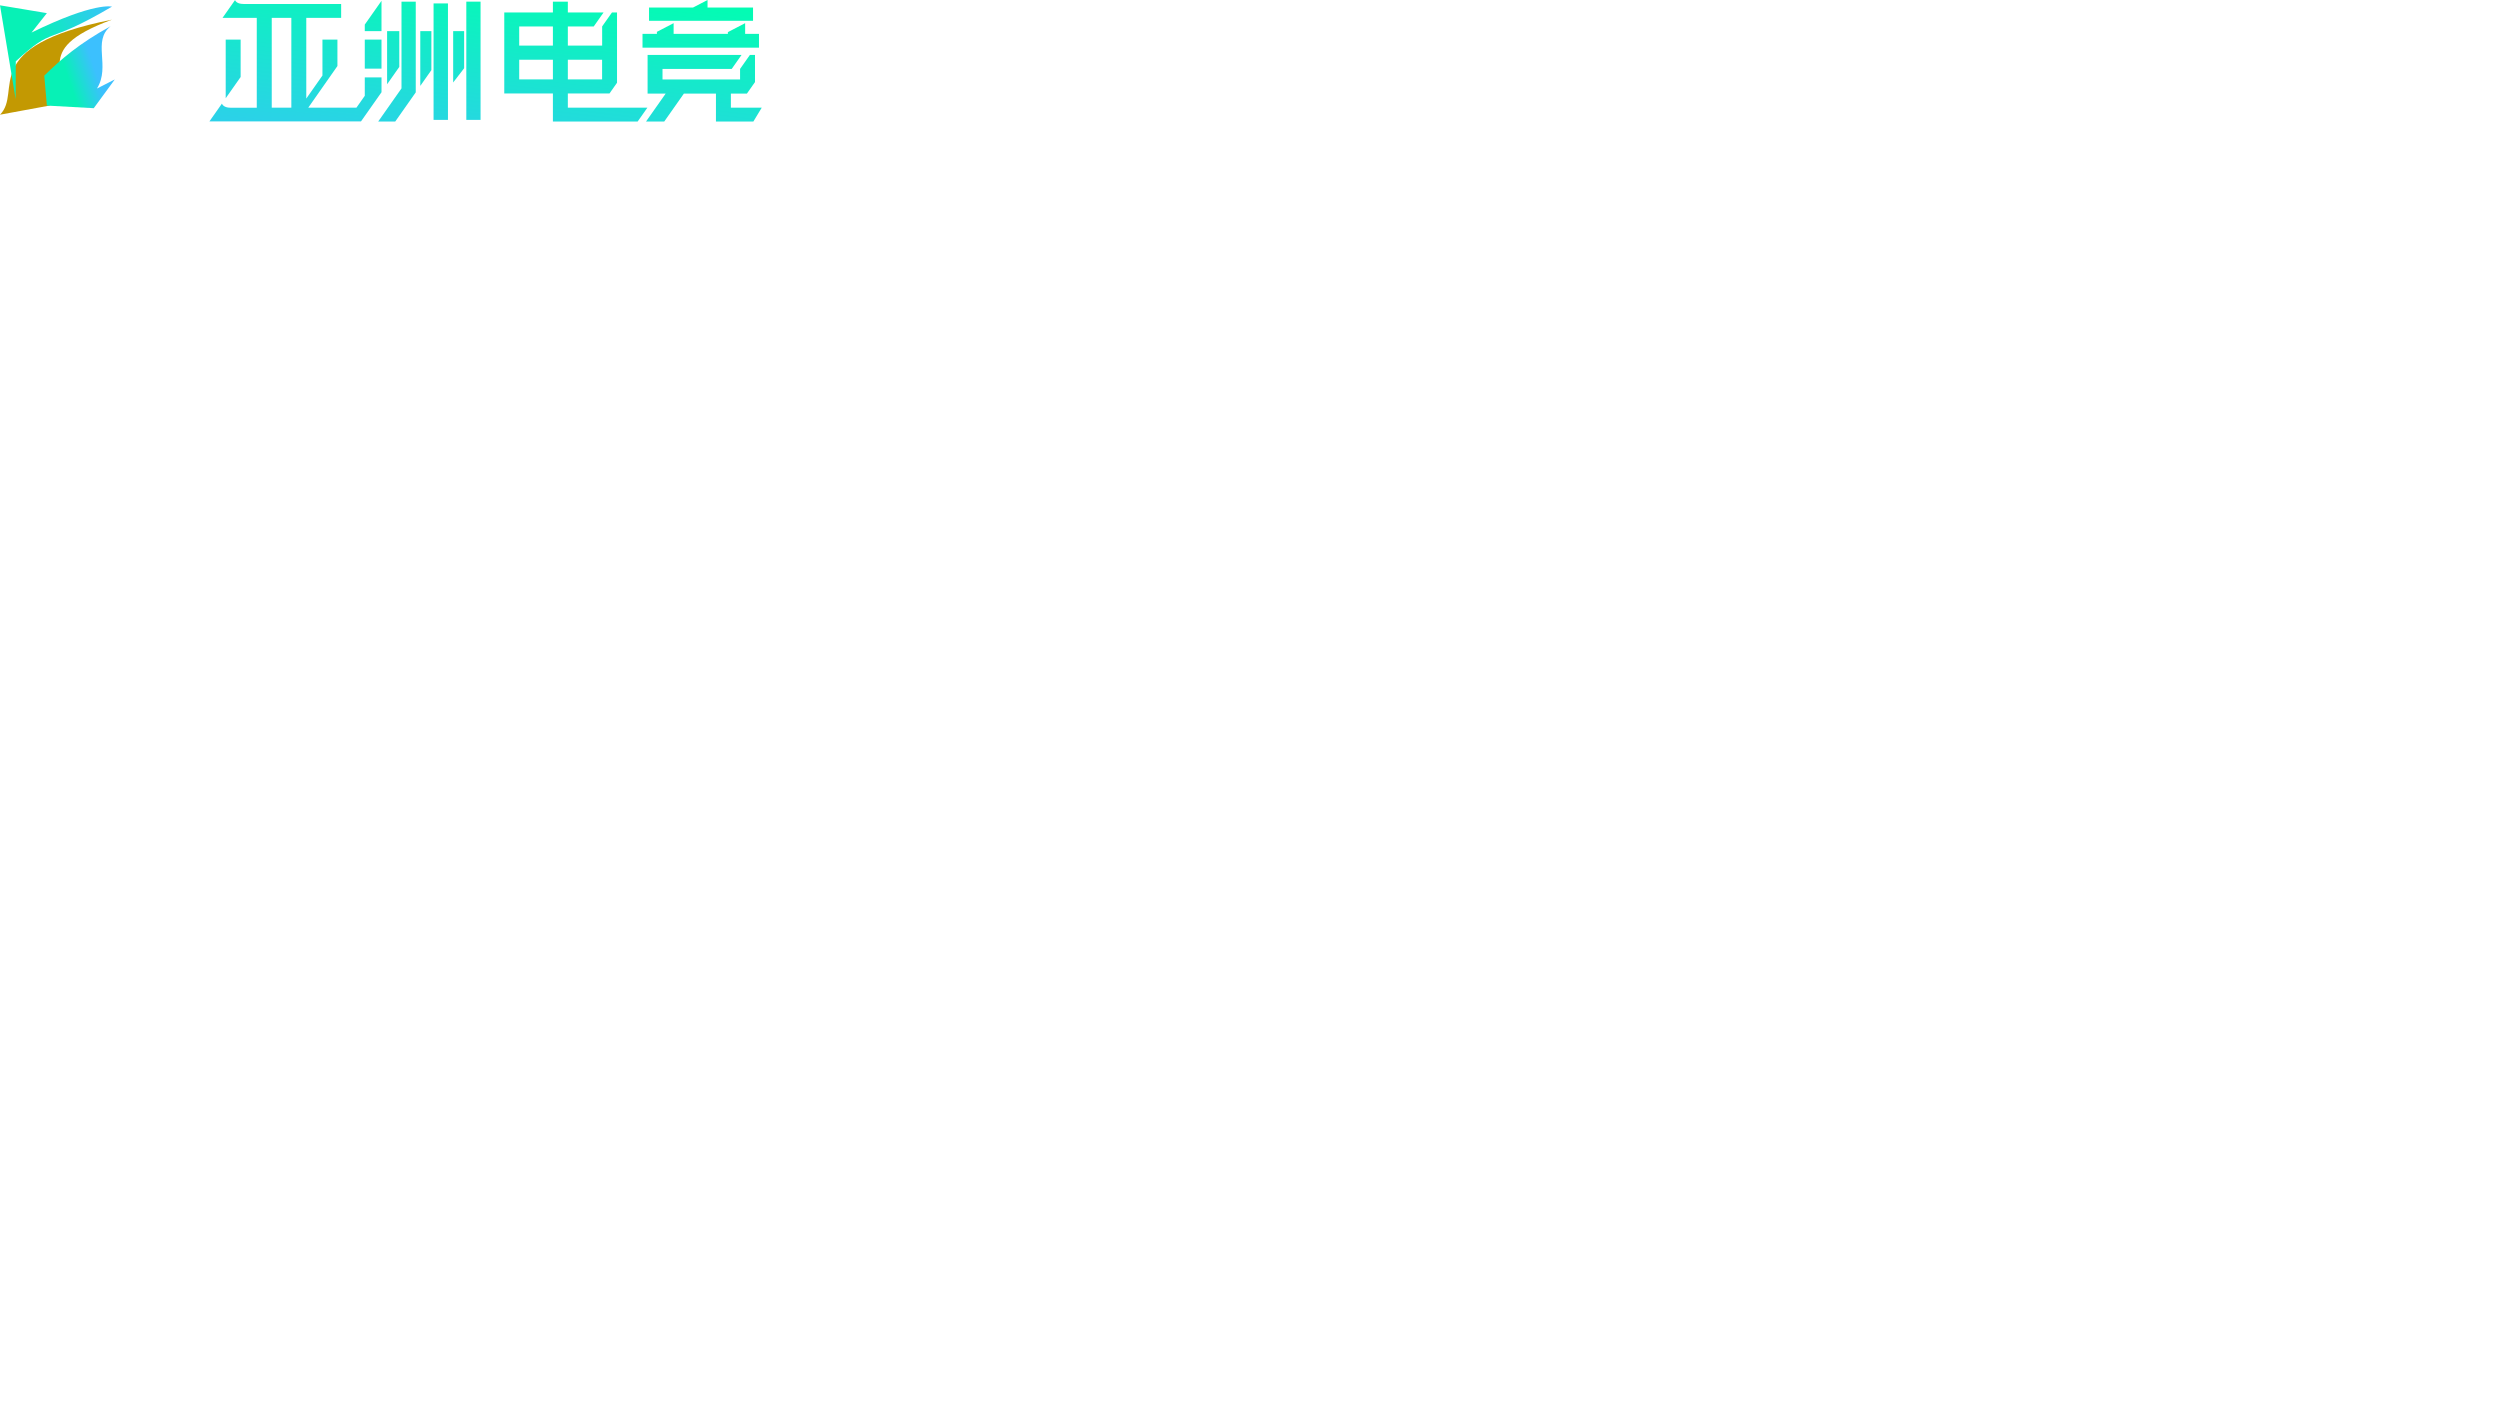
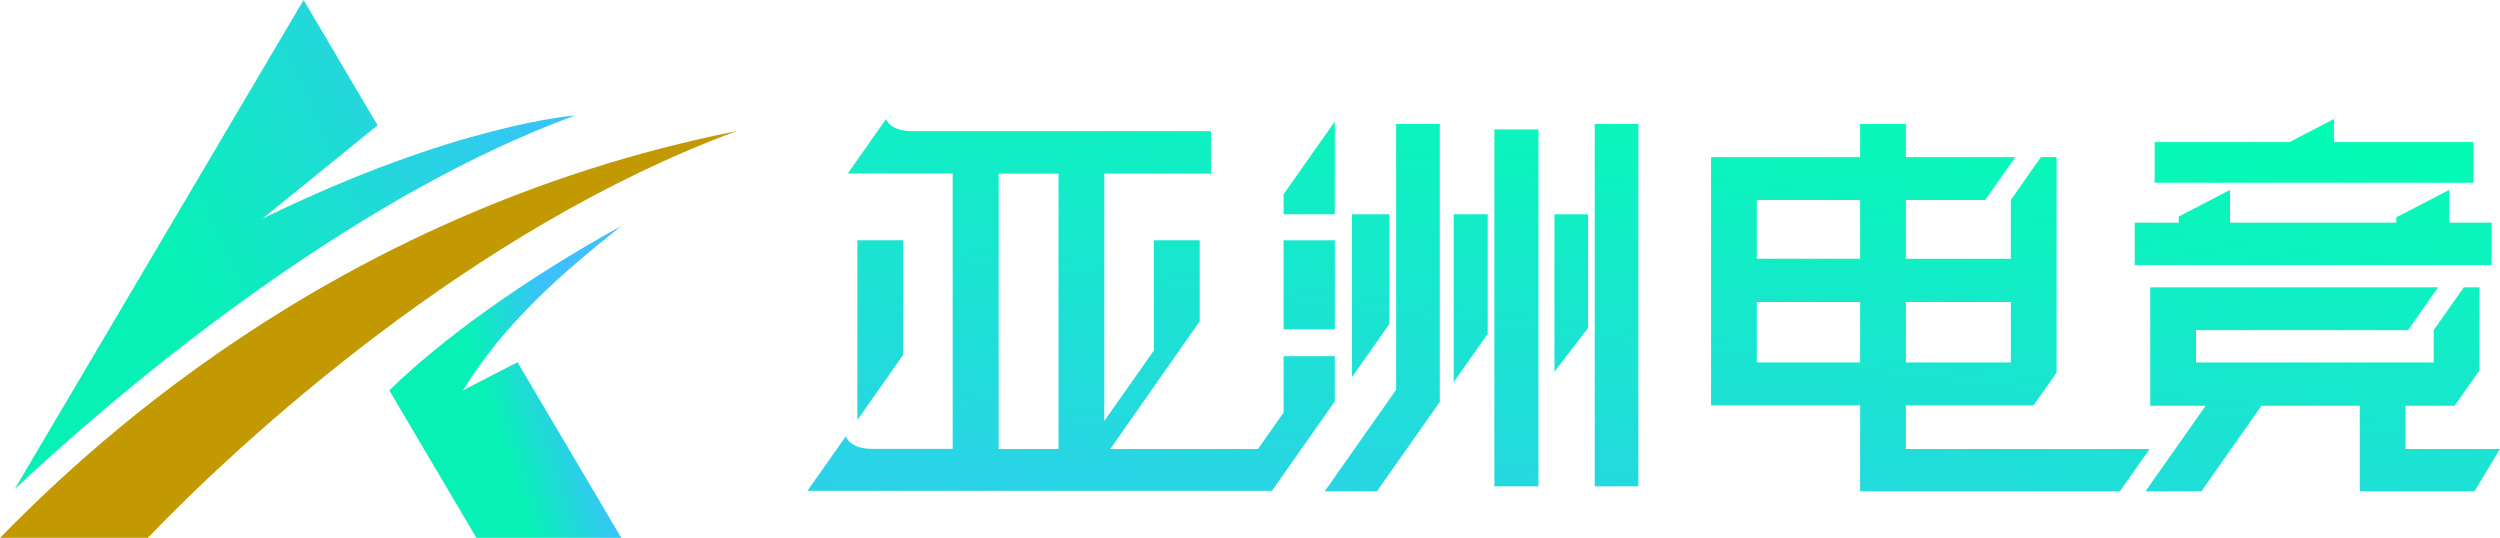
- <svg xmlns="http://www.w3.org/2000/svg" xmlns:xlink="http://www.w3.org/1999/xlink" viewBox="0 0 1920 1080">
+ <svg xmlns="http://www.w3.org/2000/svg" xmlns:xlink="http://www.w3.org/1999/xlink" viewBox="0 0 626.52 134.77">
  <defs>
-     <linearGradient id="未命名的渐变_17" x1="29.82" y1="29.22" x2="86.75" y2="3.22" gradientUnits="userSpaceOnUse">
+     <linearGradient id="未命名的渐变_17" x1="42.63" x2="140.62" y1="60.03" y2="15.28" gradientUnits="userSpaceOnUse">
      <stop offset="0" stop-color="#07f1b6" />
      <stop offset="1" stop-color="#3cc0fe" />
    </linearGradient>
-     <linearGradient id="未命名的渐变_17-2" x1="52.34" y1="60.31" x2="73.07" y2="53.4" xlink:href="#未命名的渐变_17" />
-     <linearGradient id="未命名的渐变_8" x1="541.57" y1="3.53" x2="518.92" y2="188.55" gradientUnits="userSpaceOnUse">
+     <linearGradient id="未命名的渐变_17-2" x1="124.44" x2="145.93" y1="106.12" y2="98.96" xlink:href="#未命名的渐变_17" />
+     <linearGradient id="未命名的渐变_8" x1="583.1" x2="560.44" y1="33.34" y2="218.36" gradientUnits="userSpaceOnUse">
      <stop offset="0" stop-color="#03fcb3" />
      <stop offset="1" stop-color="#3cc0fe" />
    </linearGradient>
-     <linearGradient id="未命名的渐变_8-2" x1="539.33" y1="3.25" x2="516.67" y2="188.28" xlink:href="#未命名的渐变_8" />
-     <linearGradient id="未命名的渐变_8-3" x1="548.29" y1="4.35" x2="525.63" y2="189.38" xlink:href="#未命名的渐变_8" />
-     <linearGradient id="未命名的渐变_8-4" x1="292.49" y1="-26.97" x2="269.84" y2="158.05" xlink:href="#未命名的渐变_8" />
-     <linearGradient id="未命名的渐变_8-5" x1="294.93" y1="-26.67" x2="272.27" y2="158.35" xlink:href="#未命名的渐变_8" />
-     <linearGradient id="未命名的渐变_8-6" x1="309.63" y1="-24.87" x2="286.97" y2="160.15" xlink:href="#未命名的渐变_8" />
-     <linearGradient id="未命名的渐变_8-7" x1="334.47" y1="-21.83" x2="311.82" y2="163.2" xlink:href="#未命名的渐变_8" />
-     <linearGradient id="未命名的渐变_8-8" x1="346.79" y1="-20.32" x2="324.13" y2="164.7" xlink:href="#未命名的渐变_8" />
-     <linearGradient id="未命名的渐变_8-9" x1="359.22" y1="-18.8" x2="336.56" y2="166.23" xlink:href="#未命名的渐变_8" />
-     <linearGradient id="未命名的渐变_8-10" x1="317.85" y1="-23.86" x2="295.2" y2="161.16" xlink:href="#未命名的渐变_8" />
-     <linearGradient id="未命名的渐变_8-11" x1="241.03" y1="-33.27" x2="218.37" y2="151.75" xlink:href="#未命名的渐变_8" />
-     <linearGradient id="未命名的渐变_8-12" x1="189.41" y1="-39.59" x2="166.75" y2="145.43" xlink:href="#未命名的渐变_8" />
-     <linearGradient id="未命名的渐变_8-13" x1="371.43" y1="-17.3" x2="348.78" y2="167.72" xlink:href="#未命名的渐变_8" />
-     <linearGradient id="未命名的渐变_8-14" x1="448.84" y1="-7.83" x2="426.18" y2="177.2" xlink:href="#未命名的渐变_8" />
+     <linearGradient id="未命名的渐变_8-2" x1="580.85" x2="558.19" y1="33.06" y2="218.09" xlink:href="#未命名的渐变_8" />
+     <linearGradient id="未命名的渐变_8-3" x1="589.81" x2="567.16" y1="34.16" y2="219.18" xlink:href="#未命名的渐变_8" />
+     <linearGradient id="未命名的渐变_8-4" x1="334.02" x2="311.36" y1="2.84" y2="187.86" xlink:href="#未命名的渐变_8" />
+     <linearGradient id="未命名的渐变_8-5" x1="336.45" x2="313.79" y1="3.14" y2="188.16" xlink:href="#未命名的渐变_8" />
+     <linearGradient id="未命名的渐变_8-6" x1="351.15" x2="328.5" y1="4.94" y2="189.96" xlink:href="#未命名的渐变_8" />
+     <linearGradient id="未命名的渐变_8-7" x1="376" x2="353.34" y1="7.98" y2="193" xlink:href="#未命名的渐变_8" />
+     <linearGradient id="未命名的渐变_8-8" x1="388.31" x2="365.66" y1="9.49" y2="194.51" xlink:href="#未命名的渐变_8" />
+     <linearGradient id="未命名的渐变_8-9" x1="400.74" x2="378.08" y1="11.01" y2="196.03" xlink:href="#未命名的渐变_8" />
+     <linearGradient id="未命名的渐变_8-10" x1="359.38" x2="336.72" y1="5.94" y2="190.97" xlink:href="#未命名的渐变_8" />
+     <linearGradient id="未命名的渐变_8-11" x1="282.55" x2="259.9" y1="-3.46" y2="181.56" xlink:href="#未命名的渐变_8" />
+     <linearGradient id="未命名的渐变_8-12" x1="230.93" x2="208.28" y1="-9.79" y2="175.24" xlink:href="#未命名的渐变_8" />
+     <linearGradient id="未命名的渐变_8-13" x1="412.96" x2="390.3" y1="12.5" y2="197.53" xlink:href="#未命名的渐变_8" />
+     <linearGradient id="未命名的渐变_8-14" x1="490.36" x2="467.71" y1="21.98" y2="207.01" xlink:href="#未命名的渐变_8" />
  </defs>
  <g id="图层_2" data-name="图层 2">
    <g id="图层_1-2" data-name="图层 1">
-       <path d="M0,88.09l38-7c23.36-24.3-18.63-41.43,48-66C-18.11,35.86,17.77,70.18,0,88.09Z" style="fill:#c39902" />
-       <path d="M86,5.09S72.64,1.29,24.24,25L36,10.09l-36-6,12,72,.13-29C42.65,19,33.44,36.05,86,5.09ZM24.24,25l-.25.27h-.08Z" style="fill:url(#未命名的渐变_17)" />
-       <path d="M85,20.09c-24.41,13.46-37.95,25.23-51,38l2,23,36,2L88.18,61,74.47,68h0C85.1,50.87,70.52,31.59,85,20.09Z" style="fill:url(#未命名的渐变_17-2)" />
-       <polygon points="582.9 25.99 572.27 25.99 572.27 17.79 559.01 24.67 559.01 25.99 517.34 25.99 517.34 17.79 504.5 24.45 504.5 25.99 493.45 25.99 493.45 36.62 582.9 36.62 582.9 25.99" style="fill:url(#未命名的渐变_8)" />
-       <polygon points="578.33 5.79 543.39 5.79 543.39 0 532.23 5.79 498.46 5.79 498.46 16 578.33 16 578.33 5.79" style="fill:url(#未命名的渐变_8-2)" />
-       <polygon points="561.32 82.71 561.32 71.87 573.63 71.87 579.84 63.03 579.84 42.2 575.92 42.2 568.37 52.93 568.37 61.03 508.81 61.03 508.81 52.93 561.95 52.93 569.5 42.2 497.35 42.2 497.35 71.87 511.24 71.87 496.14 93.34 510.13 93.34 525.23 71.87 549.85 71.87 549.85 93.34 578.58 93.34 585 82.71 561.32 82.71" style="fill:url(#未命名的渐变_8-3)" />
-       <polygon points="292.99 0.63 280.15 18.89 280.15 23.89 292.99 23.89 292.99 0.63" style="fill:url(#未命名的渐变_8-4)" />
-       <rect x="280.15" y="30.41" width="12.84" height="22.31" style="fill:url(#未命名的渐变_8-5)" />
-       <polygon points="306.65 23.89 297.29 23.89 297.29 64.72 306.65 51.4 306.65 23.89" style="fill:url(#未命名的渐变_8-6)" />
-       <polygon points="322.78 65.97 331.3 53.85 331.3 23.89 322.78 23.89 322.78 65.97" style="fill:url(#未命名的渐变_8-7)" />
-       <rect x="332.98" y="2.63" width="11.05" height="89.44" style="fill:url(#未命名的渐变_8-8)" />
-       <polygon points="348.03 63.35 356.45 52.41 356.45 23.89 348.03 23.89 348.03 63.35" style="fill:url(#未命名的渐变_8-9)" />
-       <polygon points="308.35 67.88 290.45 93.34 303.54 93.34 319.3 70.93 319.3 1.26 308.35 1.26 308.35 67.88" style="fill:url(#未命名的渐变_8-10)" />
-       <path d="M293,59.45H280.15V73.58l-6.42,9.13h-37l22.36-31.92.05-.07V30.41H247.64V58L235.22,75.7v-62H262V3.05H187c-5.65,0-6.49-3-6.49-3l-9.62,13.68h26.31v69H177c-5.64,0-6.56-3.16-6.56-3.16l-9.62,13.68H277.24L293,70.84ZM223.75,82.71H208.7v-69h15.05Z" style="fill:url(#未命名的渐变_8-11)" />
-       <polygon points="184.81 30.41 173.34 30.41 173.34 75.45 184.81 59.14 184.81 30.41" style="fill:url(#未命名的渐变_8-12)" />
-       <rect x="358.13" y="1.26" width="10.94" height="90.81" style="fill:url(#未命名的渐变_8-13)" />
-       <path d="M436.1,82.71V71.77h32l5.77-8.21v-54H470l-7.55,10.73V35H436.1V20.31H456l7.54-10.73H436.1V1.26H424.63V9.58H387.28V71.77h37.35V93.34h65.08l7.48-10.63Zm0-36.83h26.31V61H436.1ZM424.63,61H398.75V45.88h25.88Zm0-26H398.75V20.31h25.88Z" style="fill:url(#未命名的渐变_8-14)" />
+       <path d="M0,134.77H37.05C60.41,110.47,118,57.42,184.59,32.86,80.48,53.63,17.77,116.86,0,134.77Z" style="fill:#c39902" />
+       <path d="M144.09,28.94S114.17,31.1,65.76,54.81L94.63,31.4,76.08,0,3.68,122.57l4-3.69C38.17,90.79,91.41,48.26,144.09,28.94ZM65.76,54.81l-.25.27h-.07Z" style="fill:url(#未命名的渐变_17)" />
+       <path d="M155.69,56.64C131.28,70.1,110.61,85.06,97.56,97.83l21.82,36.94h36.31l-26-44L116,97.83C126.62,80.68,141.21,68.14,155.69,56.64Z" style="fill:url(#未命名的渐变_17-2)" />
+       <polygon points="624.42 55.8 613.79 55.8 613.79 47.59 600.53 54.47 600.53 55.8 558.86 55.8 558.86 47.59 546.02 54.26 546.02 55.8 534.98 55.8 534.98 66.43 624.42 66.43 624.42 55.8" style="fill:url(#未命名的渐变_8)" />
+       <polygon points="619.85 35.6 584.91 35.6 584.91 29.81 573.76 35.6 539.98 35.6 539.98 45.8 619.85 45.8 619.85 35.6" style="fill:url(#未命名的渐变_8-2)" />
+       <polygon points="602.85 112.52 602.85 101.68 615.15 101.68 621.37 92.84 621.37 72 617.45 72 609.9 82.74 609.9 90.84 550.34 90.84 550.34 82.74 603.48 82.74 611.02 72 538.87 72 538.87 101.68 552.76 101.68 537.66 123.14 551.66 123.14 566.75 101.68 591.38 101.68 591.38 123.14 620.11 123.14 626.52 112.52 602.85 112.52" style="fill:url(#未命名的渐变_8-3)" />
+       <polygon points="334.51 30.44 321.68 48.69 321.68 53.7 334.51 53.7 334.51 30.44" style="fill:url(#未命名的渐变_8-4)" />
+       <rect width="12.84" height="22.31" x="321.68" y="60.22" style="fill:url(#未命名的渐变_8-5)" />
+       <polygon points="348.18 53.7 338.81 53.7 338.81 94.53 348.18 81.21 348.18 53.7" style="fill:url(#未命名的渐变_8-6)" />
+       <polygon points="364.3 95.78 372.83 83.66 372.83 53.7 364.3 53.7 364.3 95.78" style="fill:url(#未命名的渐变_8-7)" />
+       <rect width="11.05" height="89.44" x="374.5" y="32.44" style="fill:url(#未命名的渐变_8-8)" />
+       <polygon points="389.56 93.16 397.98 82.21 397.98 53.7 389.56 53.7 389.56 93.16" style="fill:url(#未命名的渐变_8-9)" />
+       <polygon points="349.88 97.68 331.97 123.14 345.06 123.14 360.82 100.73 360.82 31.07 349.88 31.07 349.88 97.68" style="fill:url(#未命名的渐变_8-10)" />
+       <path d="M334.51,89.26H321.68v14.13l-6.43,9.13h-37l22.35-31.93.05-.06V60.22H289.16V87.85l-12.42,17.66v-62h26.73V32.86H228.56c-5.65,0-6.49-3.05-6.49-3.05l-9.62,13.68h26.3v69H218.54c-5.65,0-6.57-3.16-6.57-3.16L202.35,123H318.76l15.75-22.4Zm-69.24,23.26h-15v-69h15Z" style="fill:url(#未命名的渐变_8-11)" />
+       <polygon points="226.34 60.22 214.87 60.22 214.87 105.26 226.34 88.94 226.34 60.22" style="fill:url(#未命名的渐变_8-12)" />
+       <rect width="10.94" height="90.81" x="399.65" y="31.07" style="fill:url(#未命名的渐变_8-13)" />
+       <path d="M477.63,112.52V101.58h32l5.77-8.21v-54h-3.92l-7.55,10.74V64.85h-26.3V50.12h19.88l7.55-10.74H477.63V31.07H466.16v8.31H428.8v62.2h37.36v21.57h65.08l7.47-10.63Zm0-36.83h26.3V90.84h-26.3ZM466.16,90.84H440.27V75.69h25.89Zm0-26H440.27V50.12h25.89Z" style="fill:url(#未命名的渐变_8-14)" />
    </g>
  </g>
</svg>
